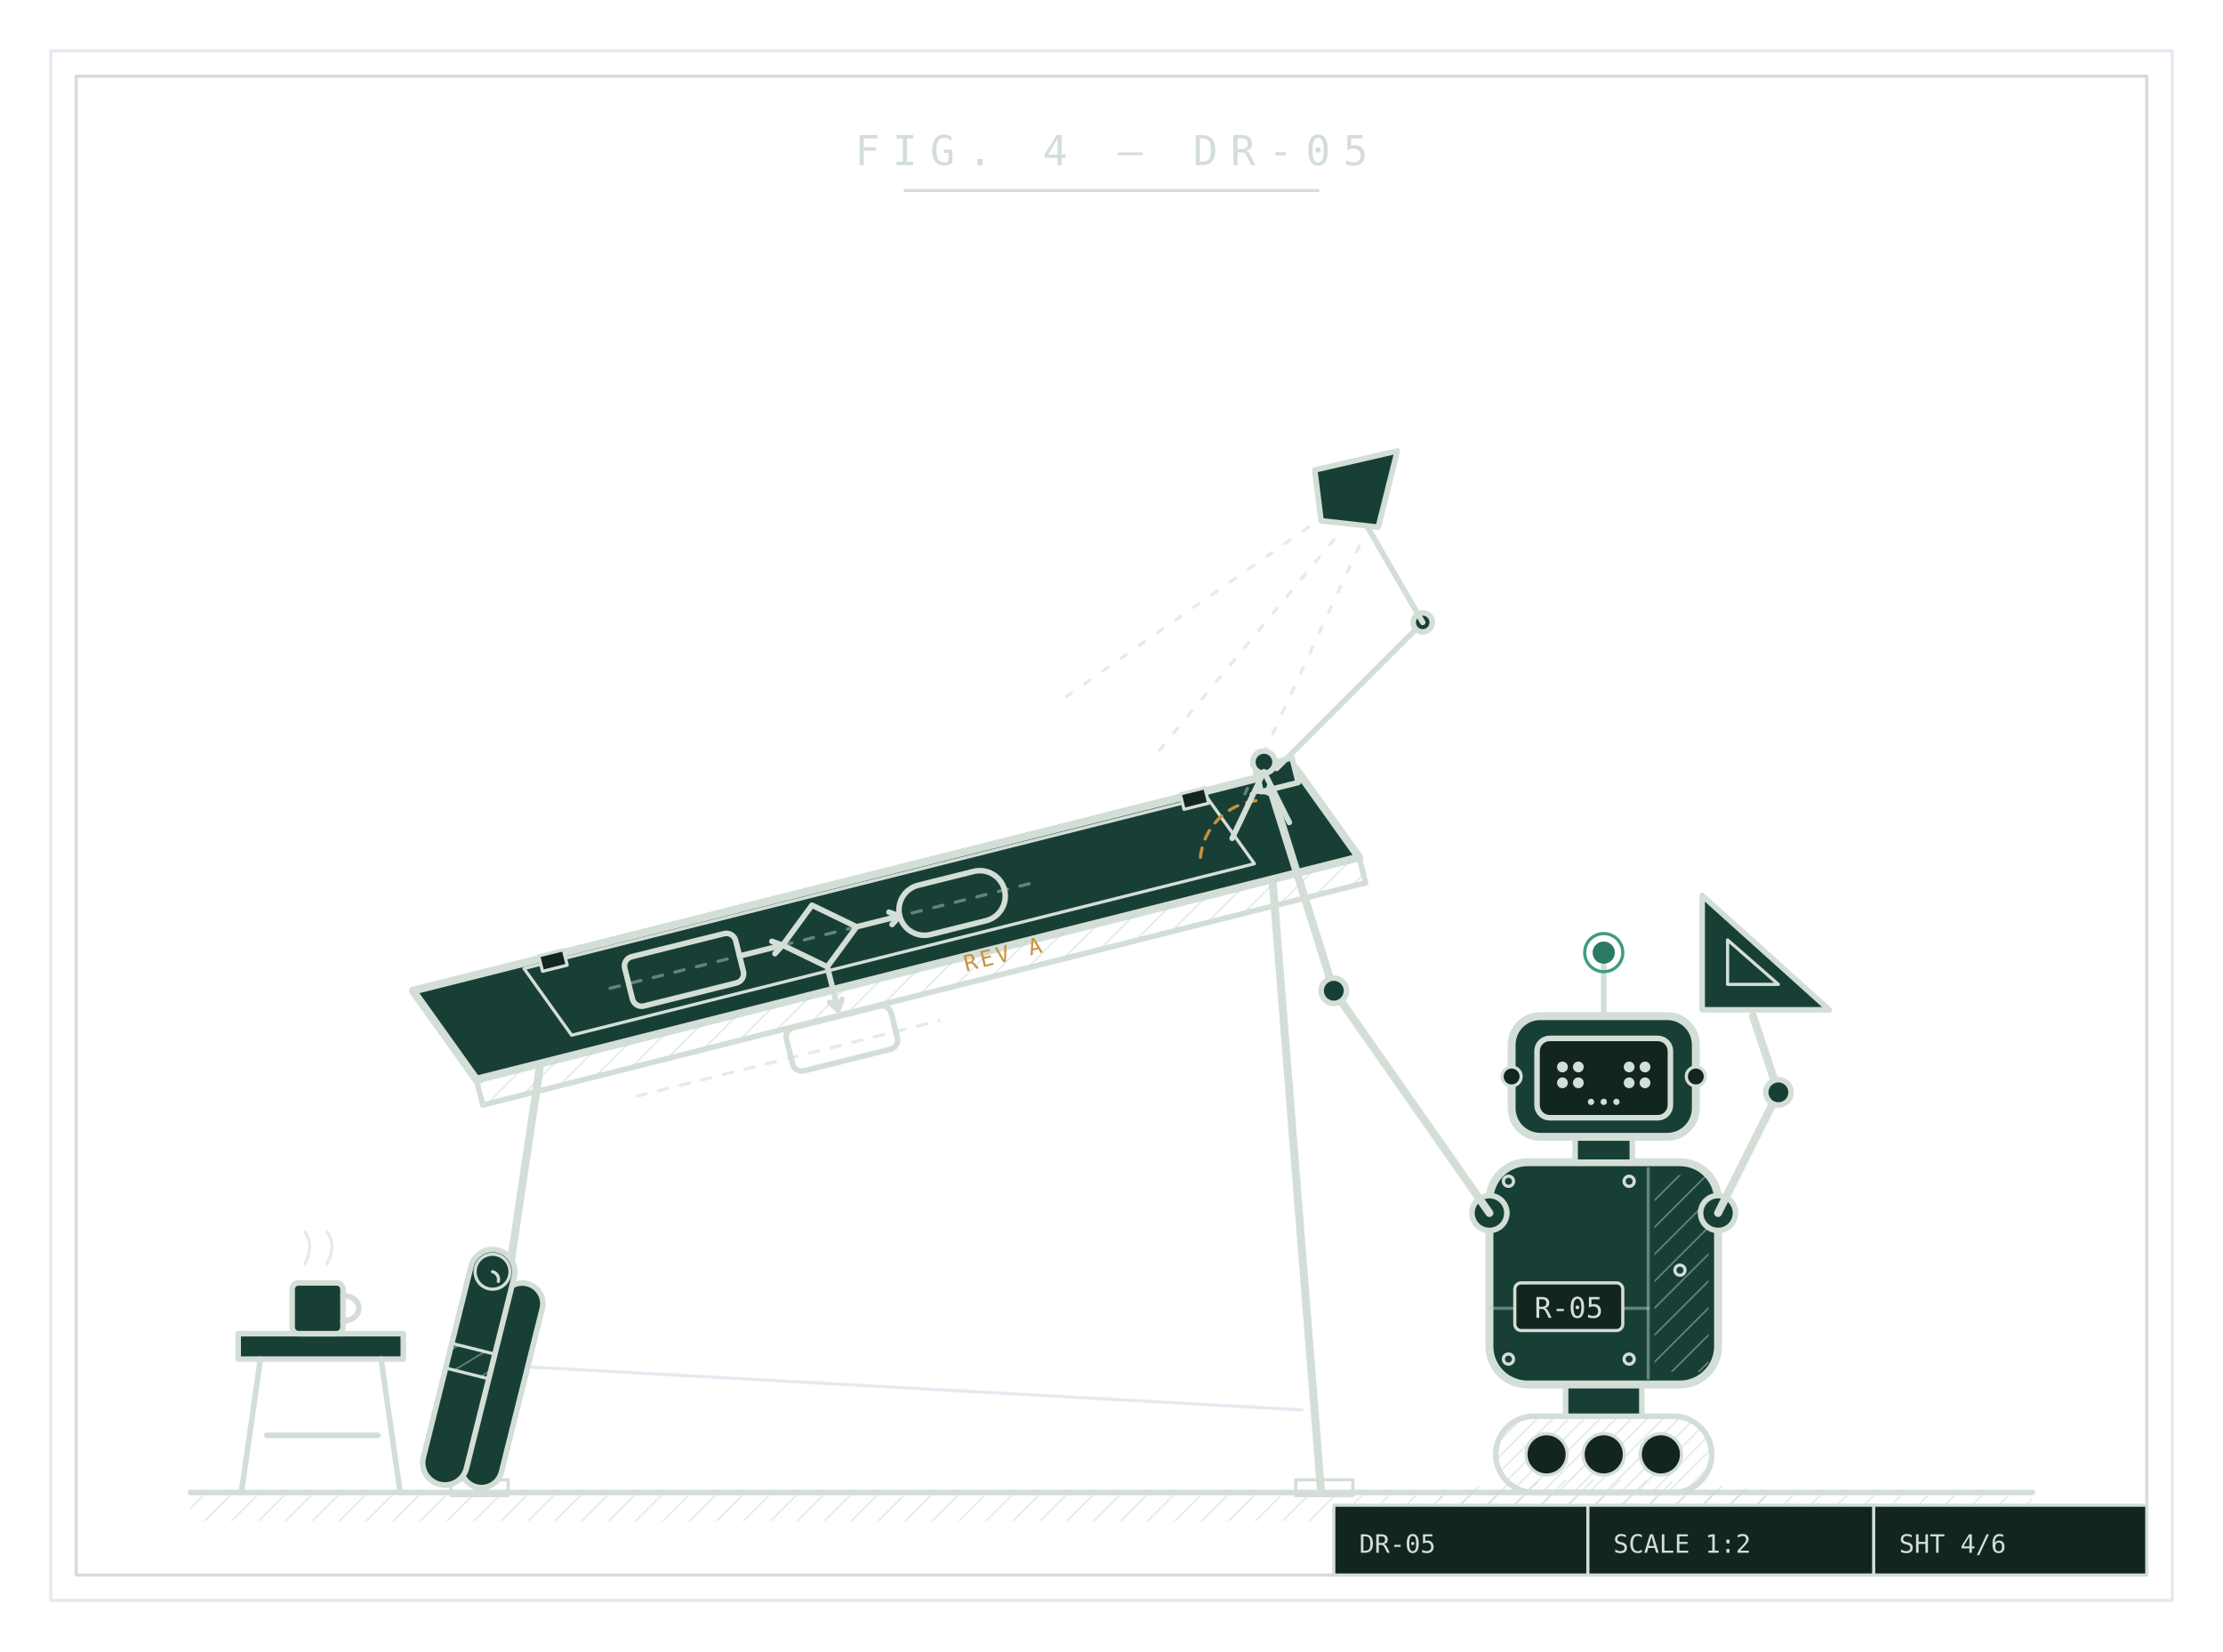
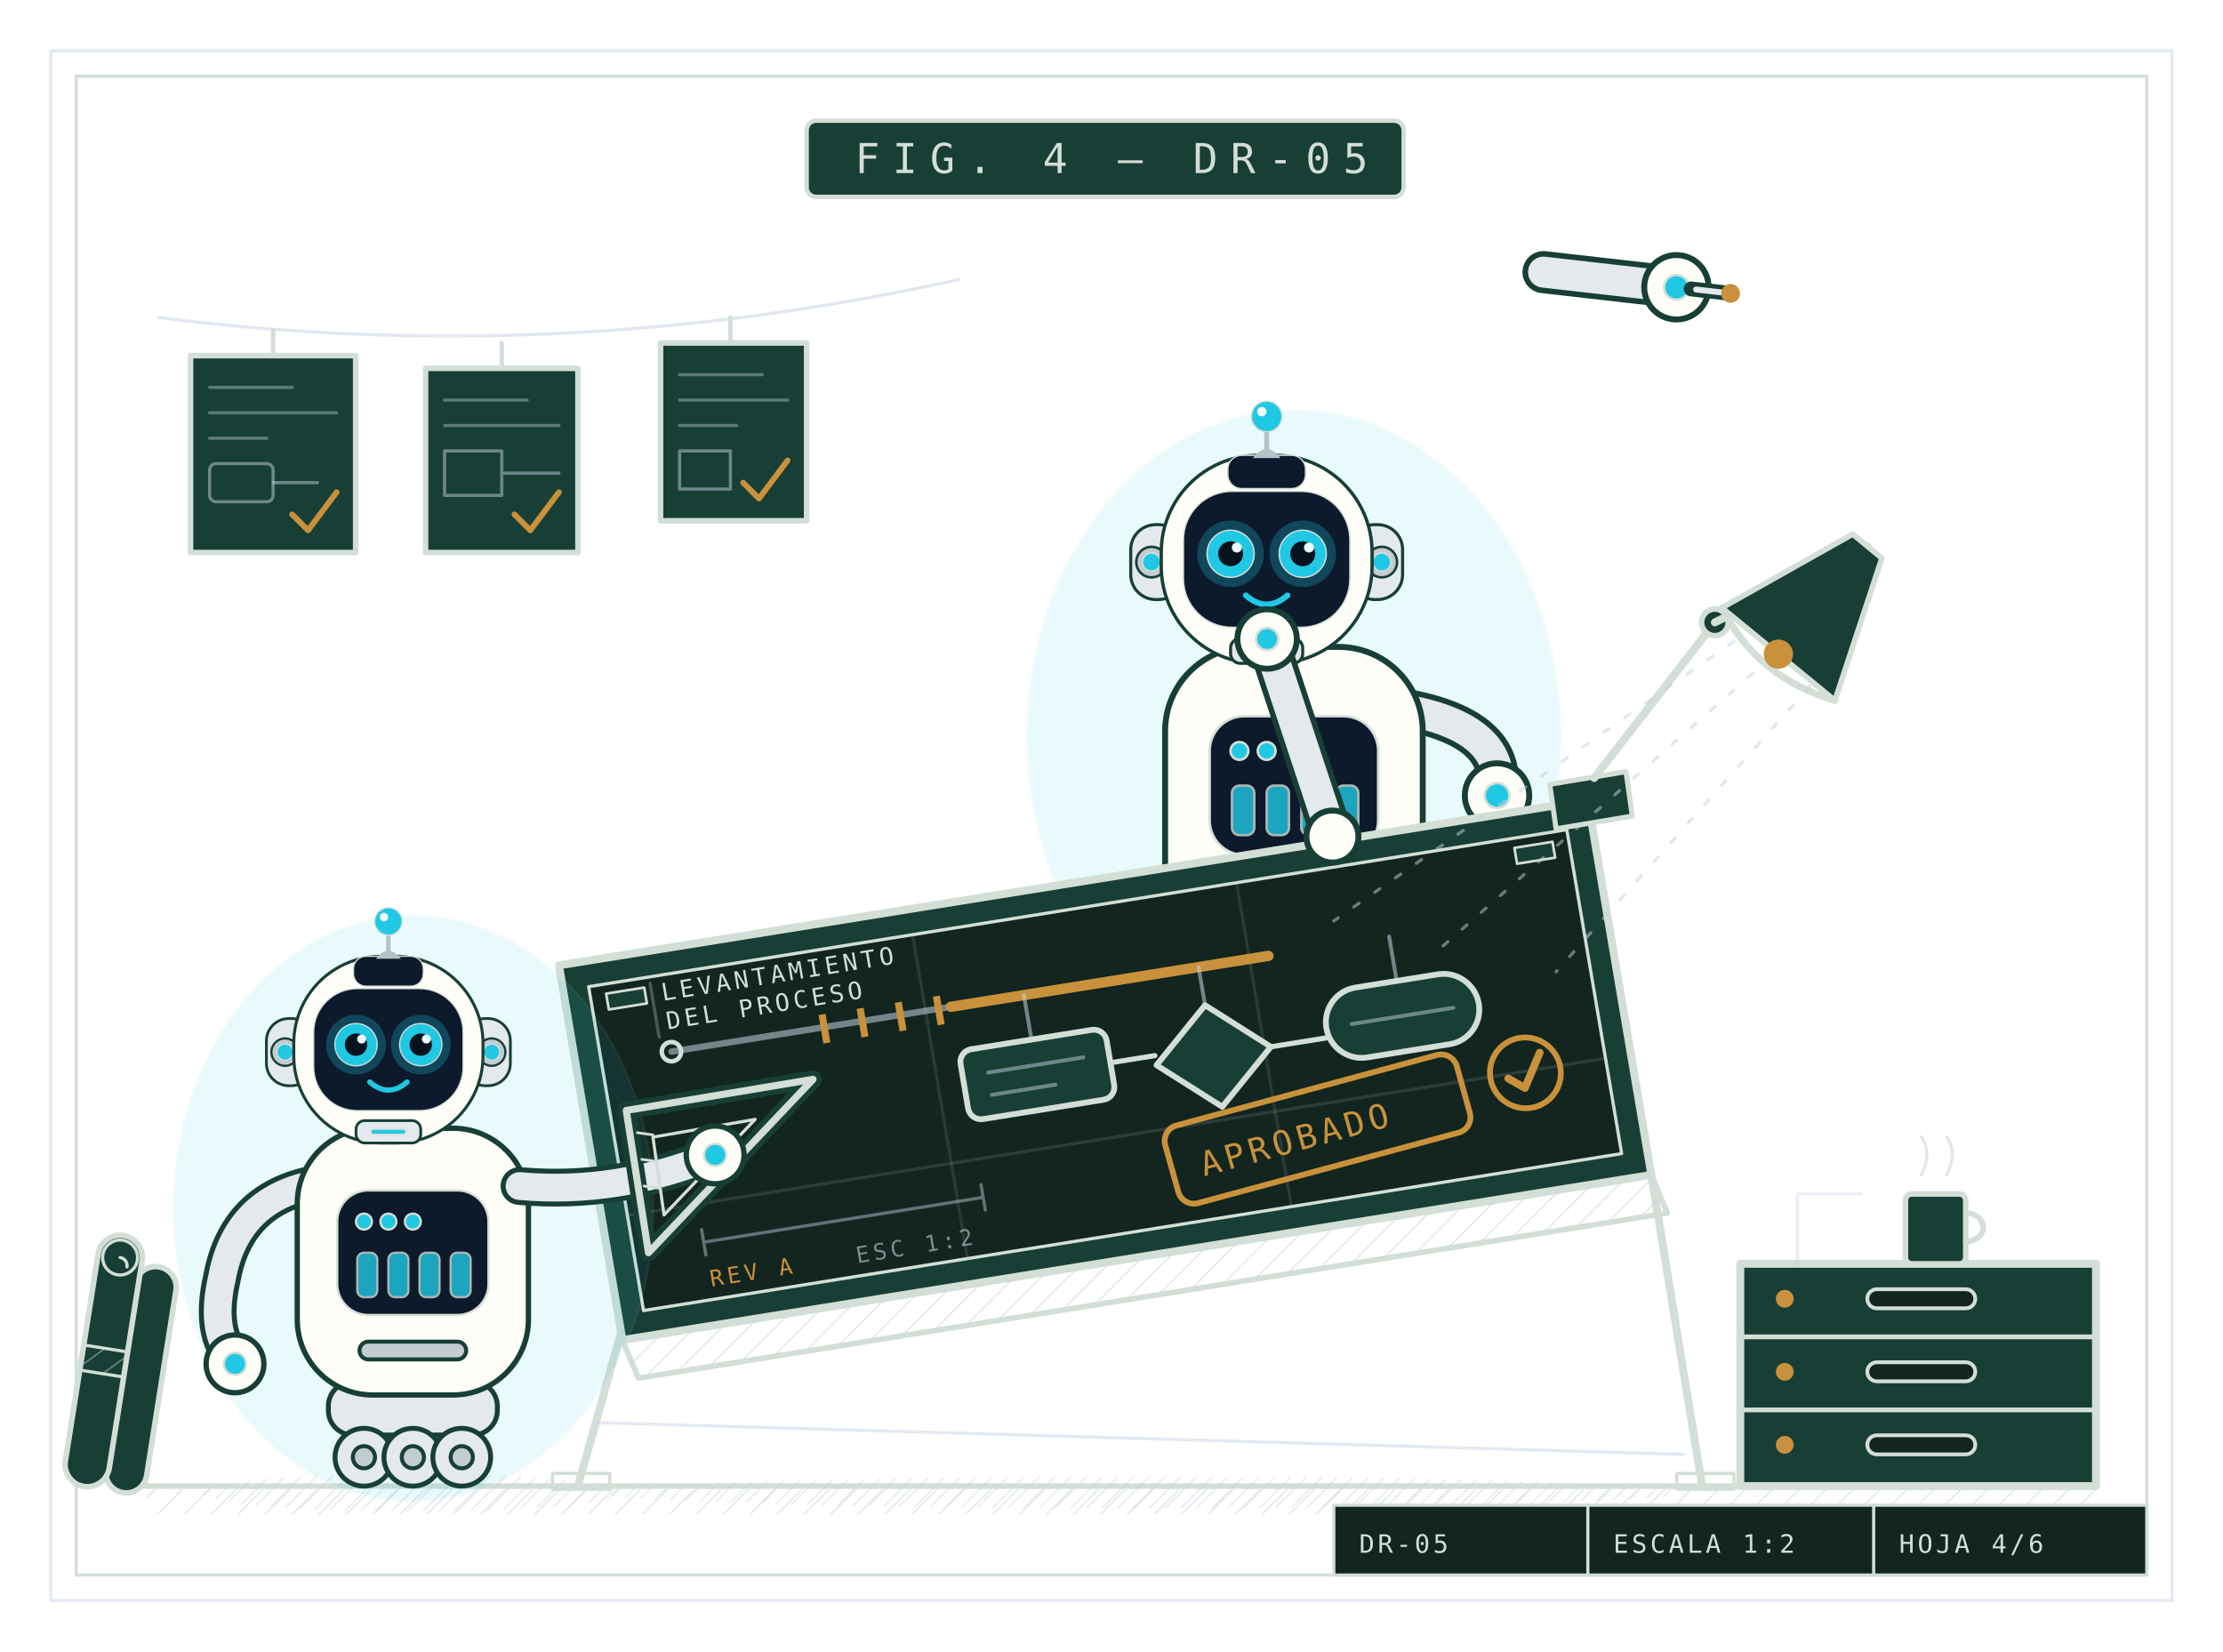
<svg xmlns="http://www.w3.org/2000/svg" viewBox="0 0 700 520">
  <style>
-     .ill-live{animation:cdPulse 2.4s ease-in-out infinite}
-     @keyframes cdPulse{0%,100%{opacity:.35}50%{opacity:1}}
-     .cd-fore{transform-origin:420px 312px;animation:cdSketch 1.6s ease-in-out infinite}
-     @keyframes cdSketch{0%,100%{transform:rotate(4deg)}50%{transform:rotate(-4deg)}}
-     .cd-cone{animation:cdCone 4s ease-in-out infinite}
-     @keyframes cdCone{0%,100%{opacity:.9}50%{opacity:1}}
-     .cd-st1,.cd-st2{animation:cdSteam 3.2s ease-in-out infinite}
-     .cd-st2{animation-delay:-1.6s}
-     @keyframes cdSteam{0%{transform:translateY(0);opacity:.75}60%{opacity:.3}100%{transform:translateY(-4px);opacity:0}}
-     @media (prefers-reduced-motion: reduce){*{animation:none !important}}
+     /* ==== robot canonico ==== */
+     .b-cyan  { fill:#20C8E4 }
+     .b-shell { fill:#FFFDF8; stroke:#183F35; stroke-width:2.4 }
+     .b-screen{ fill:#0C1A2B }
+     .b-metal { fill:#E3E9EC; stroke:#183F35; stroke-width:2.2 }
+     .b-ring  { fill:#C2CCD2; stroke:#183F35; stroke-width:1.8 }
+     .b-limb-o{ fill:none; stroke:#183F35; stroke-width:17; stroke-linecap:round }
+     .b-limb-i{ fill:none; stroke:#E3E9EC; stroke-width:12.5; stroke-linecap:round }
+ 
+     .b-float { animation:bFloat 5.6s ease-in-out infinite }
+     @keyframes bFloat { 0%,100%{transform:translateY(0)} 50%{transform:translateY(-6px)} }
+ 
+     .b-aura { fill:#20C8E4; opacity:.10; transform-origin:120px 140px;
+               animation:bBreathe 4.6s ease-in-out infinite }
+     @keyframes bBreathe { 0%,100%{opacity:.07;transform:scale(1)} 50%{opacity:.15;transform:scale(1.04)} }
+ 
+     .b-ballglow { fill:#20C8E4; opacity:.4; transform-origin:100px 16px;
+                   animation:bPing 2.2s ease-out infinite }
+     @keyframes bPing { 0%{transform:scale(.65);opacity:.6} 70%,100%{transform:scale(1.8);opacity:0} }
+ 
+     .b-eyeL,.b-eyeR { animation:bBlink 4.2s ease-in-out infinite }
+     .b-eyeL { transform-origin:74px 115px }
+     .b-eyeR { transform-origin:126px 115px; animation-delay:.06s }
+     @keyframes bBlink { 0%,45%{transform:scaleY(1)} 48%,51%{transform:scaleY(.12)} 54%,100%{transform:scaleY(1)} }
+     .b-glowL,.b-glowR { fill:#20C8E4; opacity:.26; animation:bBreathe 3s ease-in-out infinite }
+     .b-glowL { transform-origin:74px 115px }
+     .b-glowR { transform-origin:126px 115px }
+ 
+     .b-led { fill:#20C8E4; animation:bLed 2.4s ease-in-out infinite }
+     .b-led-2 { animation-delay:.35s }
+     .b-led-3 { animation-delay:.7s }
+     @keyframes bLed { 0%,100%{opacity:.25} 50%{opacity:1} }
+ 
+     .b-bar { fill:#20C8E4; opacity:.8; animation:bBar 3.2s ease-in-out infinite }
+     .b-bar-1 { transform-origin:99px 180px }
+     .b-bar-2 { transform-origin:113px 180px; animation-delay:.4s }
+     .b-bar-3 { transform-origin:127px 180px; animation-delay:.8s }
+     .b-bar-4 { transform-origin:141px 180px; animation-delay:1.2s }
+     @keyframes bBar { 0%,100%{transform:scaleY(.35)} 50%{transform:scaleY(1)} }
+ 
+     .b-armL { transform-origin:72px 130px; animation:bArmL 4.4s ease-in-out infinite }
+     .b-armR { transform-origin:168px 130px; animation:bArmR 4.4s ease-in-out infinite }
+     @keyframes bArmL { 0%,100%{transform:rotate(0deg)} 50%{transform:rotate(-11deg)} }
+     @keyframes bArmR { 0%,100%{transform:rotate(0deg)} 50%{transform:rotate(9deg)} }
+ 
+     .b-wheel { animation:bWheel 5.6s ease-in-out infinite }
+     @keyframes bWheel { 0%,100%{transform:translateY(0)} 50%{transform:translateY(-3px)} }
+ 
+     /* la mano de apoyo solo presiona el tablero, con su propio compas */
+     .t-armR { animation:tArmR 6.6s ease-in-out infinite }
+     @keyframes tArmR { 0%,100%{transform:rotate(0deg)} 50%{transform:rotate(3.5deg)} }
+ 
+     /* ==== el verificador respira en otro compas que el trazador ==== */
+     .v-float { animation-duration:6.9s }
+     .v-wheel { animation-duration:6.9s }
+     .v-aura  { animation-duration:5.9s }
+     .v-blink { animation-duration:5.7s; animation-delay:1.1s }
+     .v-bar   { animation-duration:4.1s }
+     .v-led   { animation-duration:3.1s }
+     .v-armL  { animation-duration:6.2s; animation-delay:.6s }
+ 
+     /* ==== 1. el brazo del trazador recorre el eje ==== */
+     .dr-up   { transform-origin:72px 130px; transform:rotate(-18.3deg);
+                animation:drUp 9s linear infinite }
+     .dr-fore { transform-origin:72px 214px; transform:rotate(-65.2deg);
+                animation:drFore 9s linear infinite }
+     @keyframes drUp {
+       0%{transform:rotate(56.8deg)}      6%{transform:rotate(56.8deg)}
+       13.3%{transform:rotate(61.7deg)}  20.7%{transform:rotate(56.3deg)}
+       28%{transform:rotate(43.1deg)}    35.3%{transform:rotate(24.6deg)}
+       42.7%{transform:rotate(3.8deg)}
+       50%{transform:rotate(-18.3deg);animation-timing-function:ease-in-out}
+       56%{transform:rotate(-16.2deg);animation-timing-function:ease-in-out}
+       66%{transform:rotate(25.2deg)}    76%{transform:rotate(65deg)}
+       86%{transform:rotate(78.1deg);animation-timing-function:ease-in-out}
+       94%{transform:rotate(75.3deg);animation-timing-function:ease-in-out}
+       100%{transform:rotate(56.8deg)}
+     }
+     @keyframes drFore {
+       0%{transform:rotate(-41.3deg)}     6%{transform:rotate(-41.3deg)}
+       13.3%{transform:rotate(-73.6deg)} 20.7%{transform:rotate(-91.1deg)}
+       28%{transform:rotate(-99.1deg)}   35.3%{transform:rotate(-97.5deg)}
+       42.7%{transform:rotate(-86.4deg)}
+       50%{transform:rotate(-65.2deg);animation-timing-function:ease-in-out}
+       56%{transform:rotate(-85.4deg);animation-timing-function:ease-in-out}
+       66%{transform:rotate(-116.2deg)}  76%{transform:rotate(-115.5deg)}
+       86%{transform:rotate(-86.3deg);animation-timing-function:ease-in-out}
+       94%{transform:rotate(-65.3deg);animation-timing-function:ease-in-out}
+       100%{transform:rotate(-41.3deg)}
+     }
+     .dr-nib { fill:#C9913B; animation:drNib 9s linear infinite }
+     @keyframes drNib { 0%,5%{opacity:.3} 8%{opacity:1} 48%{opacity:1} 54%{opacity:.3} 100%{opacity:.3} }
+     .dr-spark { fill:none; stroke:#C9913B; stroke-width:1.8; opacity:0;
+                 transform-origin:72px 290px; animation:drSpark 9s linear infinite }
+     @keyframes drSpark {
+       0%,7%{opacity:0;transform:scale(.4)}
+       12%{opacity:.6;transform:scale(1)} 46%{opacity:.6;transform:scale(1)}
+       52%{opacity:0;transform:scale(1.6)} 100%{opacity:0;transform:scale(.4)} }
+ 
+     /* ==== 2. la linea nace detras de la punta ==== */
+     .dr-line { stroke:#C9913B; stroke-width:3.2; fill:none; stroke-linecap:round;
+                stroke-dasharray:100 100; stroke-dashoffset:0;
+                animation:drLine 9s linear infinite }
+     @keyframes drLine {
+       0%{stroke-dashoffset:100;opacity:1}   6%{stroke-dashoffset:100;opacity:1}
+       50%{stroke-dashoffset:0;opacity:1}    87%{stroke-dashoffset:0;opacity:1}
+       92%{stroke-dashoffset:0;opacity:0}    93%{stroke-dashoffset:100;opacity:0}
+       96%{stroke-dashoffset:100;opacity:1} 100%{stroke-dashoffset:100;opacity:1} }
+ 
+     /* ==== 3. los tres pasos se levantan detras del trazo ==== */
+     .dr-s1 { transform-origin:141px 57px; animation:drS1 9s ease-out infinite }
+     .dr-s2 { transform-origin:196px 60px; animation:drS2 9s ease-out infinite }
+     .dr-s3 { transform-origin:256px 57px; animation:drS3 9s ease-out infinite }
+     @keyframes drS1 { 0%,12%{opacity:0;transform:scale(.65)} 17%{opacity:1;transform:scale(1)}
+       87%{opacity:1;transform:scale(1)} 92%,100%{opacity:0;transform:scale(.65)} }
+     @keyframes drS2 { 0%,28%{opacity:0;transform:scale(.65)} 33%{opacity:1;transform:scale(1)}
+       87%{opacity:1;transform:scale(1)} 92%,100%{opacity:0;transform:scale(.65)} }
+     @keyframes drS3 { 0%,46%{opacity:0;transform:scale(.65)} 51%{opacity:1;transform:scale(1)}
+       87%{opacity:1;transform:scale(1)} 92%,100%{opacity:0;transform:scale(.65)} }
+ 
+     /* ==== 4. el verificador apoya la escuadra ==== */
+     .dr-vArm { transform-origin:168px 130px; animation:drVerify 9s ease-in-out infinite }
+     @keyframes drVerify {
+       0%,38%{transform:rotate(-4deg)} 50%{transform:rotate(-9deg)}
+       59%{transform:rotate(5deg)}     67%{transform:rotate(0deg)}
+       75%{transform:rotate(5.5deg)}   84%{transform:rotate(-2deg)}
+       100%{transform:rotate(-4deg)} }
+     .dr-lean { transform-origin:120px 258px; animation:drLean 9s ease-in-out infinite }
+     @keyframes drLean { 0%,40%{transform:rotate(0deg)} 58%{transform:rotate(3.2deg)}
+       80%{transform:rotate(3.2deg)} 93%,100%{transform:rotate(0deg)} }
+ 
+     /* ==== 5. cae el sello ==== */
+     .dr-stamp { transform-origin:224px 92px; animation:drStamp 9s ease-out infinite }
+     @keyframes drStamp {
+       0%,70%{opacity:0;transform:scale(1.8) rotate(-10deg)}
+       77%{opacity:1;transform:scale(1) rotate(0deg)}
+       88%{opacity:1;transform:scale(1) rotate(0deg)}
+       93%,100%{opacity:0;transform:scale(1) rotate(0deg)} }
+ 
+     /* ==== fondo : ritmos largos y desfasados ==== */
+     .dr-lamp { transform-origin:500px 252px; animation:drLamp 7.4s ease-in-out infinite }
+     @keyframes drLamp { 0%,100%{transform:rotate(0deg)} 50%{transform:rotate(2.6deg)} }
+     .dr-cone { animation:drCone 4.4s ease-in-out infinite }
+     @keyframes drCone { 0%,100%{opacity:.35} 50%{opacity:.95} }
+     .dr-bulb { fill:#C9913B; animation:drCone 4.4s ease-in-out infinite }
+     .dr-tick { fill:#C9913B; animation:drTick 2.8s ease-in-out infinite }
+     .dr-t2 { animation-delay:.35s } .dr-t3 { animation-delay:.7s } .dr-t4 { animation-delay:1.05s }
+     @keyframes drTick { 0%,100%{opacity:.2} 45%{opacity:1} }
+     .dr-drw { fill:#C9913B; animation:drTick 3.6s ease-in-out infinite }
+     .dr-d2 { animation-delay:.6s } .dr-d3 { animation-delay:1.2s }
+     .dr-p1 { transform-origin:86px 108px; animation:drPin 6.4s ease-in-out infinite }
+     .dr-p2 { transform-origin:158px 112px; animation:drPin 7.6s ease-in-out infinite }
+     .dr-p3 { transform-origin:230px 104px; animation:drPin 8.8s ease-in-out infinite }
+     @keyframes drPin { 0%,100%{transform:rotate(-1.4deg)} 50%{transform:rotate(1.4deg)} }
+     .dr-st1,.dr-st2 { animation:drSteam 3.6s ease-in-out infinite }
+     .dr-st2 { animation-delay:-1.8s }
+     @keyframes drSteam { 0%{transform:translateY(0);opacity:.7} 60%{opacity:.28} 100%{transform:translateY(-7px);opacity:0} }
+ 
+     /* En reposo el plano queda terminado y legible. Las chispas de tinta
+        nacen en opacity:0, asi que hay que devolverles un valor visible
+        cuando se apaga la animacion. */
+     @media (prefers-reduced-motion: reduce) {
+       * { animation:none !important }
+       .dr-spark { opacity:.5 }
+     }
  </style>
  <defs>
    <pattern id="dH" patternUnits="userSpaceOnUse" width="6" height="6" patternTransform="rotate(45)">
      <line x1="0" y1="0" x2="0" y2="6" stroke="rgba(196,209,224,.45)" stroke-width="1" />
    </pattern>
    <pattern id="dHd" patternUnits="userSpaceOnUse" width="3.5" height="3.5" patternTransform="rotate(45)">
-       <line x1="0" y1="0" x2="0" y2="3.5" stroke="rgba(196,209,224,.45)" stroke-width="1" />
+       <line x1="0" y1="0" x2="0" y2="3.5" stroke="rgba(196,209,224,.4)" stroke-width="1" />
    </pattern>
-     <g id="dBot" stroke="#d3ded6" fill="none" stroke-linecap="round" stroke-linejoin="round">
-       <rect x="-34" y="-24" width="68" height="24" rx="12" fill="url(#dHd)" stroke-width="1.75" />
-       <circle cx="-18" cy="-12" r="6.5" fill="#12251f" stroke-width="1" />
-       <circle cx="0" cy="-12" r="6.5" fill="#12251f" stroke-width="1" />
-       <circle cx="18" cy="-12" r="6.5" fill="#12251f" stroke-width="1" />
-       <rect x="-12" y="-34" width="24" height="10" fill="#183f35" stroke-width="1.75" />
-       <rect x="-36" y="-104" width="72" height="70" rx="12" fill="#183f35" stroke-width="2.5" class="ill-draw" />
-       <rect x="16" y="-100" width="17" height="62" fill="url(#dH)" stroke="none" />
-       <path d="M14 -102 V-36" stroke="rgba(196,209,224,.45)" stroke-width="1" />
-       <path d="M-36 -58 H14" stroke="rgba(196,209,224,.45)" stroke-width="1" />
-       <circle cx="-30" cy="-98" r="1.6" stroke-width="1" />
-       <circle cx="-30" cy="-42" r="1.6" stroke-width="1" />
-       <circle cx="8" cy="-98" r="1.6" stroke-width="1" />
-       <circle cx="8" cy="-42" r="1.6" stroke-width="1" />
-       <circle cx="24" cy="-70" r="1.6" stroke-width="1" />
-       <rect x="-28" y="-66" width="34" height="15" rx="2" fill="#12251f" stroke-width="1" />
-       <rect x="-9" y="-114" width="18" height="10" fill="#183f35" stroke-width="1.75" />
-       <rect x="-29" y="-150" width="58" height="38" rx="9" fill="#183f35" stroke-width="2.5" class="ill-draw" />
-       <rect x="-21" y="-143" width="42" height="25" rx="4" fill="#12251f" stroke-width="1.75" />
-       <g fill="#d3ded6" stroke="none">
-         <circle cx="-13" cy="-134" r="1.7" />
-         <circle cx="-8" cy="-134" r="1.7" />
-         <circle cx="-13" cy="-129" r="1.7" />
-         <circle cx="-8" cy="-129" r="1.7" />
-         <circle cx="8" cy="-134" r="1.7" />
-         <circle cx="13" cy="-134" r="1.7" />
-         <circle cx="8" cy="-129" r="1.7" />
-         <circle cx="13" cy="-129" r="1.7" />
-         <circle cx="-4" cy="-123" r="1" />
-         <circle cx="0" cy="-123" r="1" />
-         <circle cx="4" cy="-123" r="1" />
-       </g>
-       <circle cx="-29" cy="-131" r="3" fill="#12251f" stroke-width="1" />
-       <circle cx="29" cy="-131" r="3" fill="#12251f" stroke-width="1" />
-       <path d="M0 -150 V-166" stroke-width="1.75" />
-       <circle cx="0" cy="-170" r="6" stroke="#3e9c82" stroke-width="1" class="ill-live" />
-       <circle cx="0" cy="-170" r="3.5" fill="#2C7A63" stroke="none" class="ill-live" />
-       <circle cx="-36" cy="-88" r="5.5" fill="#183f35" stroke-width="1.75" />
-       <circle cx="36" cy="-88" r="5.5" fill="#183f35" stroke-width="1.75" />
-     </g>
  </defs>
  <g stroke="#d3ded6" fill="none" stroke-linecap="round" stroke-linejoin="round">
    <rect x="16" y="16" width="668" height="488" stroke="rgba(196,209,224,.45)" stroke-width="1" />
    <rect x="24" y="24" width="652" height="472" stroke-width="1" />
-     <text x="350" y="52" text-anchor="middle" font-family="IBM Plex Mono, monospace" font-size="13" letter-spacing="4" fill="#d3ded6" stroke="none">FIG. 4 — DR-05</text>
-     <path d="M285 60 H415" stroke-width="1" />
-     <path d="M60 470 H640" stroke-width="1.75" />
-     <rect x="60" y="471" width="580" height="8" fill="url(#dH)" stroke="none" />
-     <ellipse cx="505" cy="472" rx="52" ry="6" fill="url(#dH)" stroke="none" />
-     <rect x="75" y="420" width="52" height="8" fill="#183f35" stroke-width="1.75" />
-     <path d="M82 428 L76 470 M120 428 L126 470 M84 452 H119" stroke-width="1.75" />
-     <rect x="92" y="404" width="16" height="16" rx="2" fill="#183f35" stroke-width="1.75" />
-     <path d="M108 408 a5 4 0 0 1 0 8" stroke-width="1.75" />
-     <path class="cd-st1" d="M96 398 q3 -6 0 -10" stroke="rgba(196,209,224,.45)" stroke-width="1" />
-     <path class="cd-st2" d="M103 398 q3 -6 0 -10" stroke="rgba(196,209,224,.45)" stroke-width="1" />
-     <path d="M170 336 L150 470 M400 268 L416 470" stroke-width="2.5" />
-     <path d="M158 430 L410 444" stroke="rgba(196,209,224,.45)" stroke-width="1" />
-     <rect x="142" y="466" width="18" height="5" stroke-width="1" />
-     <rect x="408" y="466" width="18" height="5" stroke-width="1" />
-     <path d="M130 312 L408 242 L428 270 L150 340 Z" fill="#183f35" stroke-width="2.5" class="ill-draw" />
-     <path d="M150 340 L152 348 L430 278 L428 270" fill="url(#dH)" stroke-width="1.75" />
-     <path d="M165 305 L380 251 L395 272 L180 326 Z" fill="#183f35" stroke-width="1" />
-     <rect x="170" y="300" width="8" height="5" fill="#12251f" stroke-width="1" transform="rotate(-14 174 302)" />
-     <rect x="372" y="249" width="8" height="5" fill="#12251f" stroke-width="1" transform="rotate(-14 376 251)" />
-     <g transform="translate(196,302) rotate(-14)">
-       <path d="M-6 8 H130" stroke="rgba(196,209,224,.45)" stroke-width="1" stroke-dasharray="3 4" />
-       <path d="M-6 43 H92" stroke="rgba(196,209,224,.45)" stroke-width="1" stroke-dasharray="3 4" />
-       <rect x="0" y="0" width="36" height="16" rx="3" stroke-width="1.75" class="ill-draw" />
-       <path d="M36 8 H50 l-3 -2 M50 8 l-3 2" stroke-width="1.75" />
-       <path d="M62 -2 L74 8 L62 18 L50 8 Z" stroke-width="1.75" class="ill-draw" />
-       <path d="M74 8 H88 l-3 -2 M88 8 l-3 2" stroke-width="1.75" />
-       <rect x="88" y="0" width="34" height="16" rx="8" stroke-width="1.75" class="ill-draw" />
-       <path d="M62 18 V32 l-2 -3 M62 32 l2 -3" stroke-width="1.75" />
-       <rect x="44" y="34" width="34" height="14" rx="3" stroke-width="1.75" class="ill-draw" />
-       <text x="104" y="30" font-family="IBM Plex Mono, monospace" font-size="7" letter-spacing="1" fill="#c9913b" stroke="none">REV A</text>
-     </g>
-     <path d="M378 270 A20 20 0 0 1 398 252" stroke="#c9913b" stroke-width="1" stroke-dasharray="3 3" />
-     <rect x="396" y="240" width="12" height="8" fill="#183f35" stroke-width="1.75" transform="rotate(-14 402 244)" />
-     <path d="M402 242 L448 196" stroke-width="1.75" />
-     <circle cx="448" cy="196" r="3" fill="#183f35" stroke-width="1.75" />
-     <path d="M448 196 L426 158" stroke-width="1.75" />
-     <path d="M414 148 L440 142 L434 166 L416 164 Z" fill="#183f35" stroke-width="1.75" />
-     <path class="cd-cone" d="M420 170 L362 240 M428 172 L392 250 M412 166 L332 222" stroke="rgba(196,209,224,.45)" stroke-width="1" stroke-dasharray="2 5" />
-     <g transform="translate(150,392) rotate(14)">
-       <rect x="12" y="8" width="13" height="66" rx="6.5" fill="#183f35" stroke-width="1.75" />
-       <rect x="0" y="0" width="14" height="76" rx="7" fill="#183f35" stroke-width="1.75" />
+     <rect x="254" y="38" width="188" height="24" rx="3" fill="#183f35" stroke-width="1.4" />
+     <text x="350" y="54.5" text-anchor="middle" font-family="IBM Plex Mono, monospace" font-size="13" letter-spacing="4" fill="#d3ded6" stroke="none">FIG. 4 — DR-05</text>
+     <path d="M50 100 Q176 116 302 88" stroke="rgba(196,209,224,.5)" stroke-width="1" />
+     <g class="dr-p1">
+       <path d="M86 104 V112" stroke-width="1.4" />
+       <rect x="60" y="112" width="52" height="62" fill="#183f35" stroke-width="1.75" />
+       <path d="M66 122 H92 M66 130 H106 M66 138 H84" stroke="rgba(196,209,224,.4)" stroke-width="1" />
+       <rect x="66" y="146" width="20" height="12" rx="2" stroke="rgba(196,209,224,.5)" stroke-width="1" />
+       <path d="M86 152 H100" stroke="rgba(196,209,224,.5)" stroke-width="1" />
+       <path d="M92 162 L97 167 L106 155" stroke="#c9913b" stroke-width="1.8" />
+     </g>
+     <g class="dr-p2">
+       <path d="M158 108 V116" stroke-width="1.4" />
+       <rect x="134" y="116" width="48" height="58" fill="#183f35" stroke-width="1.75" />
+       <path d="M140 126 H166 M140 134 H176" stroke="rgba(196,209,224,.4)" stroke-width="1" />
+       <path d="M140 142 h18 v14 h-18 z M158 149 H176" stroke="rgba(196,209,224,.5)" stroke-width="1" />
+       <path d="M162 162 L167 167 L176 155" stroke="#c9913b" stroke-width="1.8" />
+     </g>
+     <g class="dr-p3">
+       <path d="M230 100 V108" stroke-width="1.4" />
+       <rect x="208" y="108" width="46" height="56" fill="#183f35" stroke-width="1.75" />
+       <path d="M214 118 H240 M214 126 H248 M214 134 H232" stroke="rgba(196,209,224,.4)" stroke-width="1" />
+       <path d="M214 142 h16 v12 h-16 z" stroke="rgba(196,209,224,.5)" stroke-width="1" />
+       <path d="M234 152 L239 157 L248 145" stroke="#c9913b" stroke-width="1.8" />
+     </g>
+     <path d="M46 468 H660" stroke-width="1.75" />
+     <rect x="46" y="469" width="614" height="8" fill="url(#dH)" stroke="none" />
+     <ellipse cx="130" cy="470" rx="66" ry="6" fill="url(#dHd)" stroke="none" />
+     <ellipse cx="360" cy="470" rx="170" ry="5" fill="url(#dHd)" stroke="none" />
+     <g transform="translate(32,388) rotate(9)">
+       <rect x="13" y="8" width="13" height="72" rx="6.5" fill="#183f35" stroke-width="1.75" />
+       <rect x="0" y="0" width="14" height="80" rx="7" fill="#183f35" stroke-width="1.75" />
      <circle cx="7" cy="7" r="5.5" stroke-width="1" />
-       <path d="M7 7 a2.5 2.5 0 0 1 2.5 2.5" stroke-width="1" />
-       <rect x="0" y="32" width="14" height="8" fill="url(#dH)" stroke-width="1" />
-     </g>
-     <use href="#dBot" transform="translate(505,470)" />
-     <text x="494" y="415" text-anchor="middle" font-family="IBM Plex Mono, monospace" font-size="9" fill="#d3ded6" stroke="none">R-05</text>
-     <path d="M469 382 L420 312" stroke-width="2.5" />
-     <path class="cd-fore" d="M420 312 L400 248" stroke-width="2.5" />
-     <circle cx="420" cy="312" r="4" fill="#183f35" stroke-width="1.75" />
-     <circle class="cd-fore" cx="398" cy="240" r="3.5" fill="#183f35" stroke-width="1.75" />
-     <path class="cd-fore" d="M398 243 L388 264 M398 243 L406 259" stroke-width="1.75" />
-     <path class="cd-fore" d="M394 250 A7 7 0 0 1 401 251" stroke-width="1" />
-     <path d="M541 382 L560 344 L552 320" stroke-width="2.5" />
-     <circle cx="560" cy="344" r="4" fill="#183f35" stroke-width="1.75" />
-     <path d="M536 318 H576 L536 282 Z" fill="#183f35" stroke-width="1.75" />
-     <path d="M544 310 H560 L544 296 Z" stroke-width="1" />
+       <path d="M7 7 a2.6 2.6 0 0 1 2.6 2.6" stroke-width="1" />
+       <rect x="0" y="36" width="14" height="8" fill="url(#dH)" stroke-width="1" />
+     </g>
+     <g>
+       <rect x="548" y="398" width="112" height="70" fill="#183f35" stroke-width="2.5" />
+       <path d="M548 421 H660 M548 444 H660" stroke-width="1.5" />
+       <rect x="588" y="406" width="34" height="6" rx="3" fill="#12251f" stroke-width="1.2" />
+       <rect x="588" y="429" width="34" height="6" rx="3" fill="#12251f" stroke-width="1.2" />
+       <rect x="588" y="452" width="34" height="6" rx="3" fill="#12251f" stroke-width="1.2" />
+       <circle class="dr-drw" cx="562" cy="409" r="2.8" stroke="none" />
+       <circle class="dr-drw dr-d2" cx="562" cy="432" r="2.8" stroke="none" />
+       <circle class="dr-drw dr-d3" cx="562" cy="455" r="2.8" stroke="none" />
+       <rect x="600" y="376" width="19" height="22" rx="2" fill="#183f35" stroke-width="1.75" />
+       <path d="M619 382 a5.5 4.5 0 0 1 0 9" stroke-width="1.75" />
+       <path class="dr-st1" d="M605 370 q3.5 -7 0 -12" stroke="rgba(196,209,224,.5)" stroke-width="1" />
+       <path class="dr-st2" d="M613 370 q3.5 -7 0 -12" stroke="rgba(196,209,224,.5)" stroke-width="1" />
+       <path d="M566 398 V376 H586" stroke="rgba(196,209,224,.35)" stroke-width="1" />
+     </g>
+     <path d="M196 418 L182 468 M520 370 L536 468" stroke-width="2.5" />
+     <path d="M188 448 L530 458" stroke="rgba(196,209,224,.45)" stroke-width="1" />
+     <rect x="174" y="464" width="18" height="5" stroke-width="1" />
+     <rect x="528" y="464" width="18" height="5" stroke-width="1" />
+     <g transform="translate(313.84 122.6) scale(0.78)">
+       <g class="b-float">
+         <ellipse class="b-aura" cx="120" cy="140" rx="108" ry="132" />
+         <g class="b-wheel">
+           <rect class="b-metal" x="82" y="218" width="76" height="24" rx="11" />
+           <circle class="b-metal" cx="98" cy="252" r="13" />
+           <circle class="b-metal" cx="120" cy="252" r="13" />
+           <circle class="b-metal" cx="142" cy="252" r="13" />
+         </g>
+         <g class="b-armR t-armR">
+           <path class="b-limb-o" d="M168 130 Q206 138 202 163" />
+           <path class="b-limb-i" d="M168 130 Q206 138 202 163" />
+           <circle class="b-shell" cx="202" cy="164" r="13" />
+           <circle class="b-cyan" cx="202" cy="164" r="5" />
+         </g>
+         <rect class="b-shell" x="68" y="104" width="104" height="120" rx="34" />
+         <rect class="b-screen" x="86" y="132" width="68" height="56" rx="14" />
+         <circle class="b-led" cx="98" cy="146" r="3.6" />
+         <circle class="b-led b-led-2" cx="109" cy="146" r="3.6" />
+         <circle class="b-led b-led-3" cx="120" cy="146" r="3.6" />
+         <rect class="b-bar b-bar-1" x="95" y="160" width="9" height="20" rx="3" />
+         <rect class="b-bar b-bar-2" x="109" y="160" width="9" height="20" rx="3" />
+         <rect class="b-bar b-bar-3" x="123" y="160" width="9" height="20" rx="3" />
+         <rect class="b-bar b-bar-4" x="137" y="160" width="9" height="20" rx="3" />
+         <rect class="b-ring" x="96" y="200" width="48" height="8" rx="4" />
+         <g transform="translate(53 2) scale(0.56)">
+           <rect class="b-metal" x="2" y="94" width="38" height="54" rx="18" />
+           <rect class="b-metal" x="160" y="94" width="38" height="54" rx="18" />
+           <circle class="b-ring" cx="17" cy="121" r="11" />
+           <circle class="b-ring" cx="183" cy="121" r="11" />
+           <circle class="b-cyan" cx="17" cy="121" r="6.5" />
+           <circle class="b-cyan" cx="183" cy="121" r="6.5" />
+           <rect class="b-shell" x="24" y="44" width="152" height="150" rx="70" />
+           <rect class="b-screen" x="72" y="44" width="56" height="24" rx="10" />
+           <path d="M90 46 q10 -13 20 0 z" fill="#B6C1C7" stroke="none" />
+           <line x1="100" y1="42" x2="100" y2="27" stroke="#B6C1C7" stroke-width="3.6" stroke-linecap="round" />
+           <circle class="b-ballglow" cx="100" cy="16" r="11" stroke="none" />
+           <circle class="b-cyan" cx="100" cy="16" r="11" />
+           <circle cx="96.5" cy="12.5" r="3.4" fill="#EAFAFF" stroke="none" />
+           <rect class="b-screen" x="40" y="70" width="120" height="98" rx="35" />
+           <circle class="b-glowL" cx="74" cy="115" r="24" stroke="none" />
+           <circle class="b-glowR" cx="126" cy="115" r="24" stroke="none" />
+           <g class="b-eyeL">
+             <circle class="b-cyan" cx="74" cy="115" r="17" />
+             <circle cx="74" cy="115" r="9" fill="#06131F" stroke="none" />
+             <circle cx="78.5" cy="110.5" r="3.6" fill="#EAFAFF" stroke="none" />
+           </g>
+           <g class="b-eyeR">
+             <circle class="b-cyan" cx="126" cy="115" r="17" />
+             <circle cx="126" cy="115" r="9" fill="#06131F" stroke="none" />
+             <circle cx="130.5" cy="110.5" r="3.6" fill="#EAFAFF" stroke="none" />
+           </g>
+           <path d="M85 145 q15 13 30 0" fill="none" stroke="#20C8E4" stroke-width="4.2" stroke-linecap="round" />
+           <rect class="b-metal" x="74" y="176" width="52" height="18" rx="7" />
+           <rect class="b-cyan" x="86" y="183" width="28" height="4" rx="2" />
+         </g>
+       </g>
+     </g>
+     <path d="M176 304 L500 252 L520 370 L196 422 Z" fill="#183f35" stroke-width="2.5" />
+     <path d="M196 422 L201 434 L525 382 L520 370 Z" fill="url(#dH)" stroke-width="1.75" />
+     <g transform="matrix(1 -0.16049 0.16949 1 176 304)">
+       <rect x="8" y="8" width="308" height="102" fill="#12251f" stroke-width="1" />
+       <rect x="13" y="11" width="12" height="5" fill="#183f35" stroke-width="0.8" />
+       <rect x="299" y="11" width="12" height="5" fill="#183f35" stroke-width="0.8" />
+       <path d="M8 80 H316" stroke="rgba(196,209,224,.14)" stroke-width="1" />
+       <path d="M110 8 V110 M212 8 V110" stroke="rgba(196,209,224,.12)" stroke-width="1" />
+       <path d="M27 10 V27" stroke="rgba(196,209,224,.3)" stroke-width="1" />
+       <text x="30" y="16" font-family="IBM Plex Mono, monospace" font-size="7.5" letter-spacing="1.2" fill="#d3ded6" stroke="none">LEVANTAMIENTO</text>
+       <text x="30" y="25" font-family="IBM Plex Mono, monospace" font-size="7.5" letter-spacing="1.2" fill="#d3ded6" stroke="none">DEL PROCESO</text>
+       <path d="M30 32 H118" stroke="rgba(196,209,224,.55)" stroke-width="2" />
+       <circle cx="30" cy="32" r="3" stroke-width="1.4" />
+       <rect class="dr-tick" x="77" y="28" width="2.2" height="9" stroke="none" />
+       <rect class="dr-tick dr-t2" x="89" y="28" width="2.2" height="9" stroke="none" />
+       <rect class="dr-tick dr-t3" x="101" y="28" width="2.2" height="9" stroke="none" />
+       <rect class="dr-tick dr-t4" x="113" y="28" width="2.2" height="9" stroke="none" />
+       <path class="dr-line" d="M118 32 H268" pathLength="100" />
+       <g class="dr-s1">
+         <path d="M141 32 V46" stroke="rgba(196,209,224,.55)" stroke-width="1.2" />
+         <rect x="118" y="46" width="46" height="22" rx="4" fill="#183f35" stroke-width="1.8" />
+         <path d="M126 54 H156 M126 61 H146" stroke="rgba(196,209,224,.5)" stroke-width="1.2" />
+       </g>
+       <g class="dr-s2">
+         <path d="M196 32 V44" stroke="rgba(196,209,224,.55)" stroke-width="1.2" />
+         <path d="M164 57 H178" stroke-width="1.6" />
+         <path d="M196 44 L214 60 L196 76 L178 60 Z" fill="#183f35" stroke-width="1.8" />
+       </g>
+       <g class="dr-s3">
+         <path d="M256 32 V46" stroke="rgba(196,209,224,.55)" stroke-width="1.2" />
+         <path d="M214 60 H232" stroke-width="1.6" />
+         <rect x="232" y="46" width="48" height="22" rx="11" fill="#183f35" stroke-width="1.8" />
+         <path d="M240 57 H272" stroke="rgba(196,209,224,.5)" stroke-width="1.2" />
+       </g>
+       <path d="M30 92 H118 M30 88 V96 M118 88 V96" stroke="rgba(196,209,224,.45)" stroke-width="1" />
+       <text x="30" y="106" font-family="IBM Plex Mono, monospace" font-size="7" letter-spacing="1.2" fill="#c9913b" stroke="none">REV A</text>
+       <text x="76" y="106" font-family="IBM Plex Mono, monospace" font-size="7" letter-spacing="1.2" fill="rgba(196,209,224,.6)" stroke="none">ESC 1:2</text>
+     </g>
+     <g class="dr-lamp">
+       <path d="M488 247 L512 243 L514 257 L490 261 Z" fill="#183f35" stroke-width="1.6" />
+       <path d="M502 245 L540 196" stroke-width="2.5" />
+       <circle cx="540" cy="196" r="4.2" fill="#183f35" stroke-width="1.75" />
+       <path d="M540 196 L588 172" stroke-width="2.5" />
+       <path d="M583.4 168.2 L592.6 175.8 L577.8 220.6 L542.2 191.4 Z" fill="#183f35" stroke-width="1.75" />
+       <path d="M542.2 191.4 Q 553.2 213.3 577.8 220.6" stroke-width="2.2" />
+       <circle class="dr-bulb" cx="560" cy="206" r="4.6" stroke="none" />
+       <path class="dr-cone" d="M552 212 L452 300 M570 216 L490 306 M546 202 L420 290" stroke="rgba(196,209,224,.5)" stroke-width="1" stroke-dasharray="2 6" />
+     </g>
+     <g transform="translate(46 282.5) scale(0.70)">
+       <g class="dr-lean">
+         <g class="b-float v-float">
+           <ellipse class="b-aura v-aura" cx="120" cy="140" rx="108" ry="132" />
+           <g class="b-wheel v-wheel">
+             <rect class="b-metal" x="82" y="218" width="76" height="24" rx="11" />
+             <circle class="b-metal" cx="98" cy="252" r="13" />
+             <circle class="b-metal" cx="120" cy="252" r="13" />
+             <circle class="b-metal" cx="142" cy="252" r="13" />
+             <circle class="b-ring" cx="98" cy="252" r="5" />
+             <circle class="b-ring" cx="120" cy="252" r="5" />
+             <circle class="b-ring" cx="142" cy="252" r="5" />
+           </g>
+           <g class="b-armL v-armL">
+             <path class="b-limb-o" d="M72 130 q-32 8 -38 42 q-5 22 4 34" />
+             <path class="b-limb-i" d="M72 130 q-32 8 -38 42 q-5 22 4 34" />
+             <circle class="b-shell" cx="40" cy="210" r="13" />
+             <circle class="b-cyan" cx="40" cy="210" r="5" />
+           </g>
+           <rect class="b-shell" x="68" y="104" width="104" height="120" rx="34" />
+           <rect class="b-screen" x="86" y="132" width="68" height="56" rx="14" />
+           <circle class="b-led v-led" cx="98" cy="146" r="3.6" />
+           <circle class="b-led v-led b-led-2" cx="109" cy="146" r="3.6" />
+           <circle class="b-led v-led b-led-3" cx="120" cy="146" r="3.6" />
+           <rect class="b-bar v-bar b-bar-1" x="95" y="160" width="9" height="20" rx="3" />
+           <rect class="b-bar v-bar b-bar-2" x="109" y="160" width="9" height="20" rx="3" />
+           <rect class="b-bar v-bar b-bar-3" x="123" y="160" width="9" height="20" rx="3" />
+           <rect class="b-bar v-bar b-bar-4" x="137" y="160" width="9" height="20" rx="3" />
+           <rect class="b-ring" x="96" y="200" width="48" height="8" rx="4" />
+           <g transform="translate(53 2) scale(0.56)">
+             <rect class="b-metal" x="2" y="94" width="38" height="54" rx="18" />
+             <rect class="b-metal" x="160" y="94" width="38" height="54" rx="18" />
+             <circle class="b-ring" cx="17" cy="121" r="11" />
+             <circle class="b-ring" cx="183" cy="121" r="11" />
+             <circle class="b-cyan" cx="17" cy="121" r="6.5" />
+             <circle class="b-cyan" cx="183" cy="121" r="6.5" />
+             <rect class="b-shell" x="24" y="44" width="152" height="150" rx="70" />
+             <rect class="b-screen" x="72" y="44" width="56" height="24" rx="10" />
+             <path d="M90 46 q10 -13 20 0 z" fill="#B6C1C7" stroke="none" />
+             <line x1="100" y1="42" x2="100" y2="27" stroke="#B6C1C7" stroke-width="3.6" stroke-linecap="round" />
+             <circle class="b-ballglow" cx="100" cy="16" r="11" stroke="none" />
+             <circle class="b-cyan" cx="100" cy="16" r="11" />
+             <circle cx="96.5" cy="12.5" r="3.4" fill="#EAFAFF" stroke="none" />
+             <rect class="b-screen" x="40" y="70" width="120" height="98" rx="35" />
+             <circle class="b-glowL" cx="74" cy="115" r="24" stroke="none" />
+             <circle class="b-glowR" cx="126" cy="115" r="24" stroke="none" />
+             <g class="b-eyeL v-blink">
+               <circle class="b-cyan" cx="74" cy="115" r="17" />
+               <circle cx="74" cy="115" r="9" fill="#06131F" stroke="none" />
+               <circle cx="78.5" cy="110.5" r="3.6" fill="#EAFAFF" stroke="none" />
+             </g>
+             <g class="b-eyeR v-blink">
+               <circle class="b-cyan" cx="126" cy="115" r="17" />
+               <circle cx="126" cy="115" r="9" fill="#06131F" stroke="none" />
+               <circle cx="130.5" cy="110.5" r="3.6" fill="#EAFAFF" stroke="none" />
+             </g>
+             <path d="M85 145 q15 13 30 0" fill="none" stroke="#20C8E4" stroke-width="4.2" stroke-linecap="round" />
+             <rect class="b-metal" x="74" y="176" width="52" height="18" rx="7" />
+             <rect class="b-cyan" x="86" y="183" width="28" height="4" rx="2" />
+           </g>
+           <g class="dr-vArm">
+             <path class="b-limb-o" d="M168 130 q44 4 88 -14" />
+             <path class="b-limb-i" d="M168 130 q44 4 88 -14" />
+             <g transform="translate(0 20)">
+               <path d="M216 76 L300 62 L226 140 Z" fill="none" stroke="#183F35" stroke-width="8" />
+               <path d="M216 76 L300 62 L226 140 Z" fill="none" stroke="#D3DED6" stroke-width="3.2" />
+               <path d="M228 88 L274 80 L233 123 Z" fill="none" stroke="#D3DED6" stroke-width="1.4" />
+               <path d="M221 86 L228 87 M223 98 L230 99 M224 110 L231 111" stroke="#D3DED6" stroke-width="1.2" />
+               <circle class="b-shell" cx="256" cy="96" r="13" />
+               <circle class="b-cyan" cx="256" cy="96" r="5" />
+             </g>
+           </g>
+         </g>
+       </g>
+     </g>
+     <g transform="translate(313.84 122.6) scale(0.78)">
+       <g class="b-float">
+         <g class="dr-up">
+           <path class="b-limb-o" d="M72 130 L72 214" />
+           <path class="b-limb-i" d="M72 130 L72 214" />
+           <g class="dr-fore">
+             <path class="b-limb-o" d="M72 214 L72 266" />
+             <path class="b-limb-i" d="M72 214 L72 266" />
+             <circle class="b-shell" cx="72" cy="268" r="13" />
+             <circle class="b-cyan" cx="72" cy="268" r="5" />
+             <path d="M72 274 L72 289" stroke="#183F35" stroke-width="6" stroke-linecap="round" />
+             <path d="M72 276 L72 286" stroke="#E3E9EC" stroke-width="2.4" stroke-linecap="round" />
+             <circle class="dr-nib" cx="72" cy="290" r="3.8" stroke="none" />
+             <circle class="dr-spark" cx="72" cy="290" r="9" />
+           </g>
+           <circle class="b-shell" cx="72" cy="214" r="10.5" />
+           <circle class="b-shell" cx="72" cy="130" r="12" />
+           <circle class="b-cyan" cx="72" cy="130" r="4.5" />
+         </g>
+       </g>
+     </g>
+     <g transform="matrix(1 -0.16049 0.16949 1 176 304)">
+       <g class="dr-stamp">
+         <g transform="translate(176 80) rotate(-6)">
+           <rect x="0" y="0" width="94" height="25" rx="5" stroke="#c9913b" stroke-width="1.8" />
+           <text x="9" y="17.5" font-family="IBM Plex Mono, monospace" font-size="10.5" letter-spacing="1.4" fill="#c9913b" stroke="none">APROBADO</text>
+           <circle cx="114" cy="12.5" r="11" stroke="#c9913b" stroke-width="1.8" />
+           <path d="M108.4 12.8 L112.6 17 L120 7.6" stroke="#c9913b" stroke-width="2.4" />
+         </g>
+       </g>
+     </g>
    <rect x="420" y="474" width="256" height="22" fill="#12251f" stroke-width="1" />
    <path d="M500 474 V496 M590 474 V496" stroke-width="1" />
-     <text x="428" y="489" font-family="IBM Plex Mono, monospace" font-size="8" fill="#d3ded6" stroke="none">DR-05</text>
-     <text x="508" y="489" font-family="IBM Plex Mono, monospace" font-size="8" fill="#d3ded6" stroke="none">SCALE 1:2</text>
-     <text x="598" y="489" font-family="IBM Plex Mono, monospace" font-size="8" fill="#d3ded6" stroke="none">SHT 4/6</text>
+     <text x="428" y="489" font-family="IBM Plex Mono, monospace" font-size="8" letter-spacing="1" fill="#d3ded6" stroke="none">DR-05</text>
+     <text x="508" y="489" font-family="IBM Plex Mono, monospace" font-size="8" letter-spacing="1" fill="#d3ded6" stroke="none">ESCALA 1:2</text>
+     <text x="598" y="489" font-family="IBM Plex Mono, monospace" font-size="8" letter-spacing="1" fill="#d3ded6" stroke="none">HOJA 4/6</text>
  </g>
</svg>
